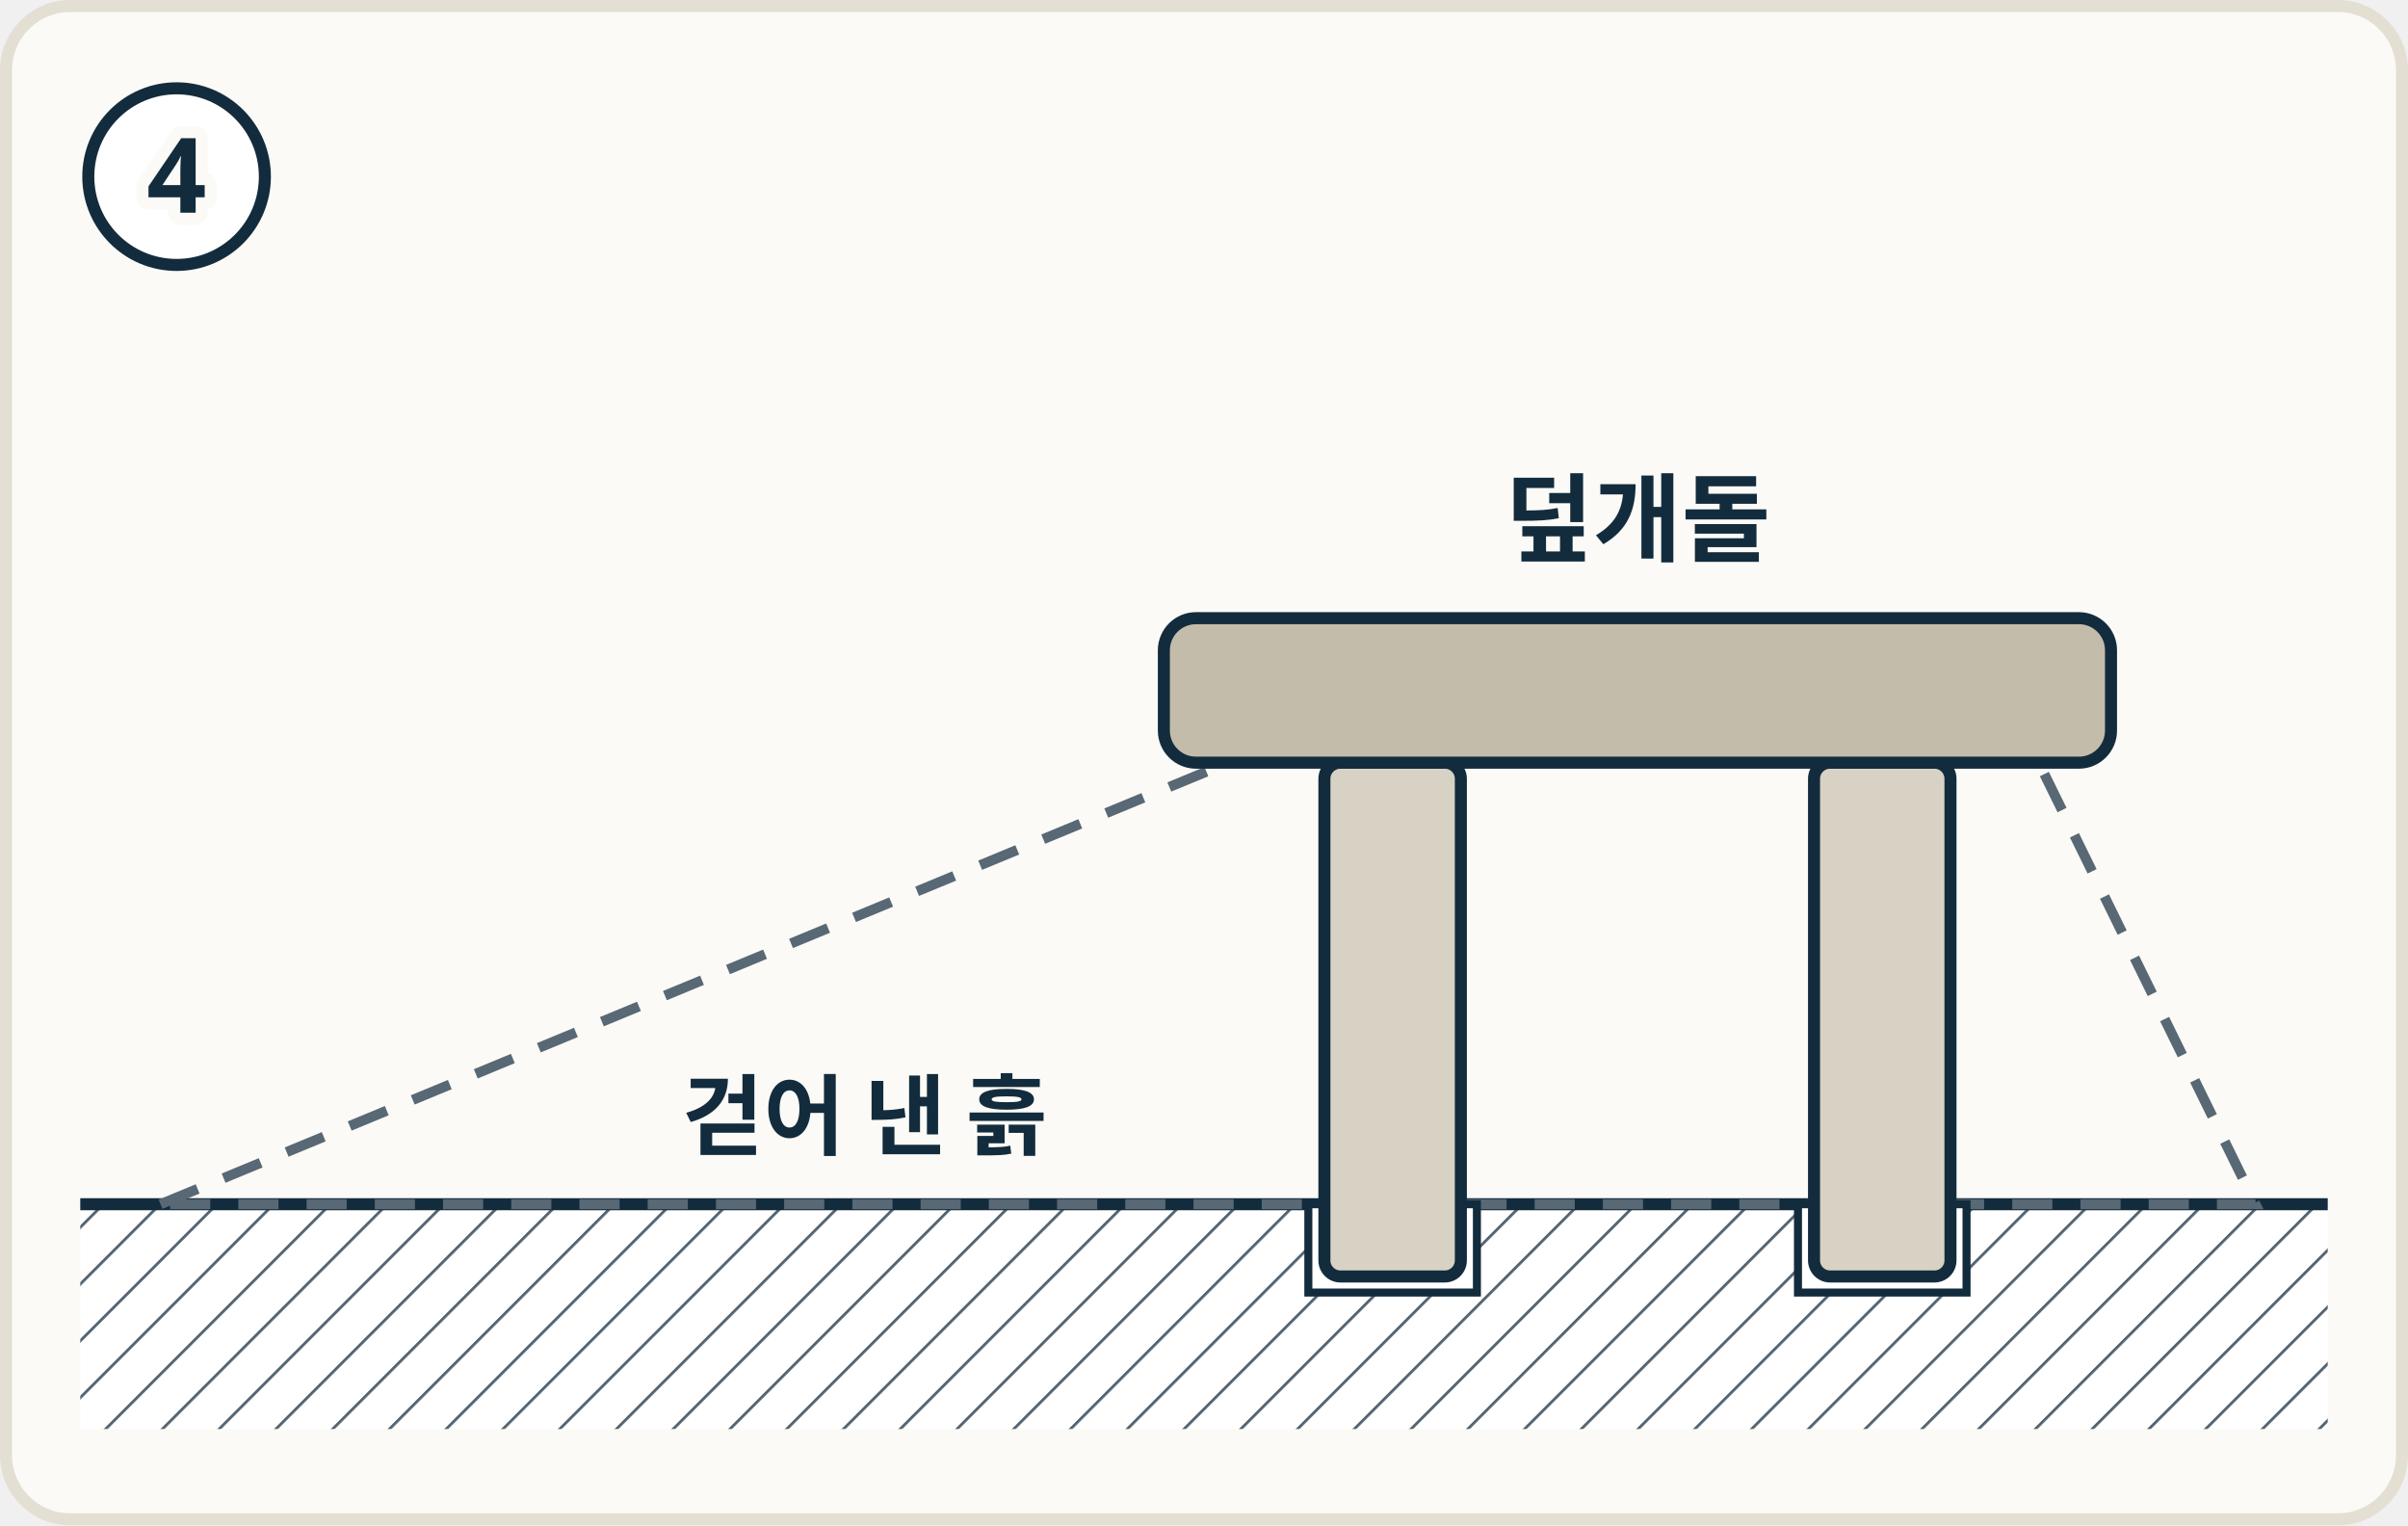
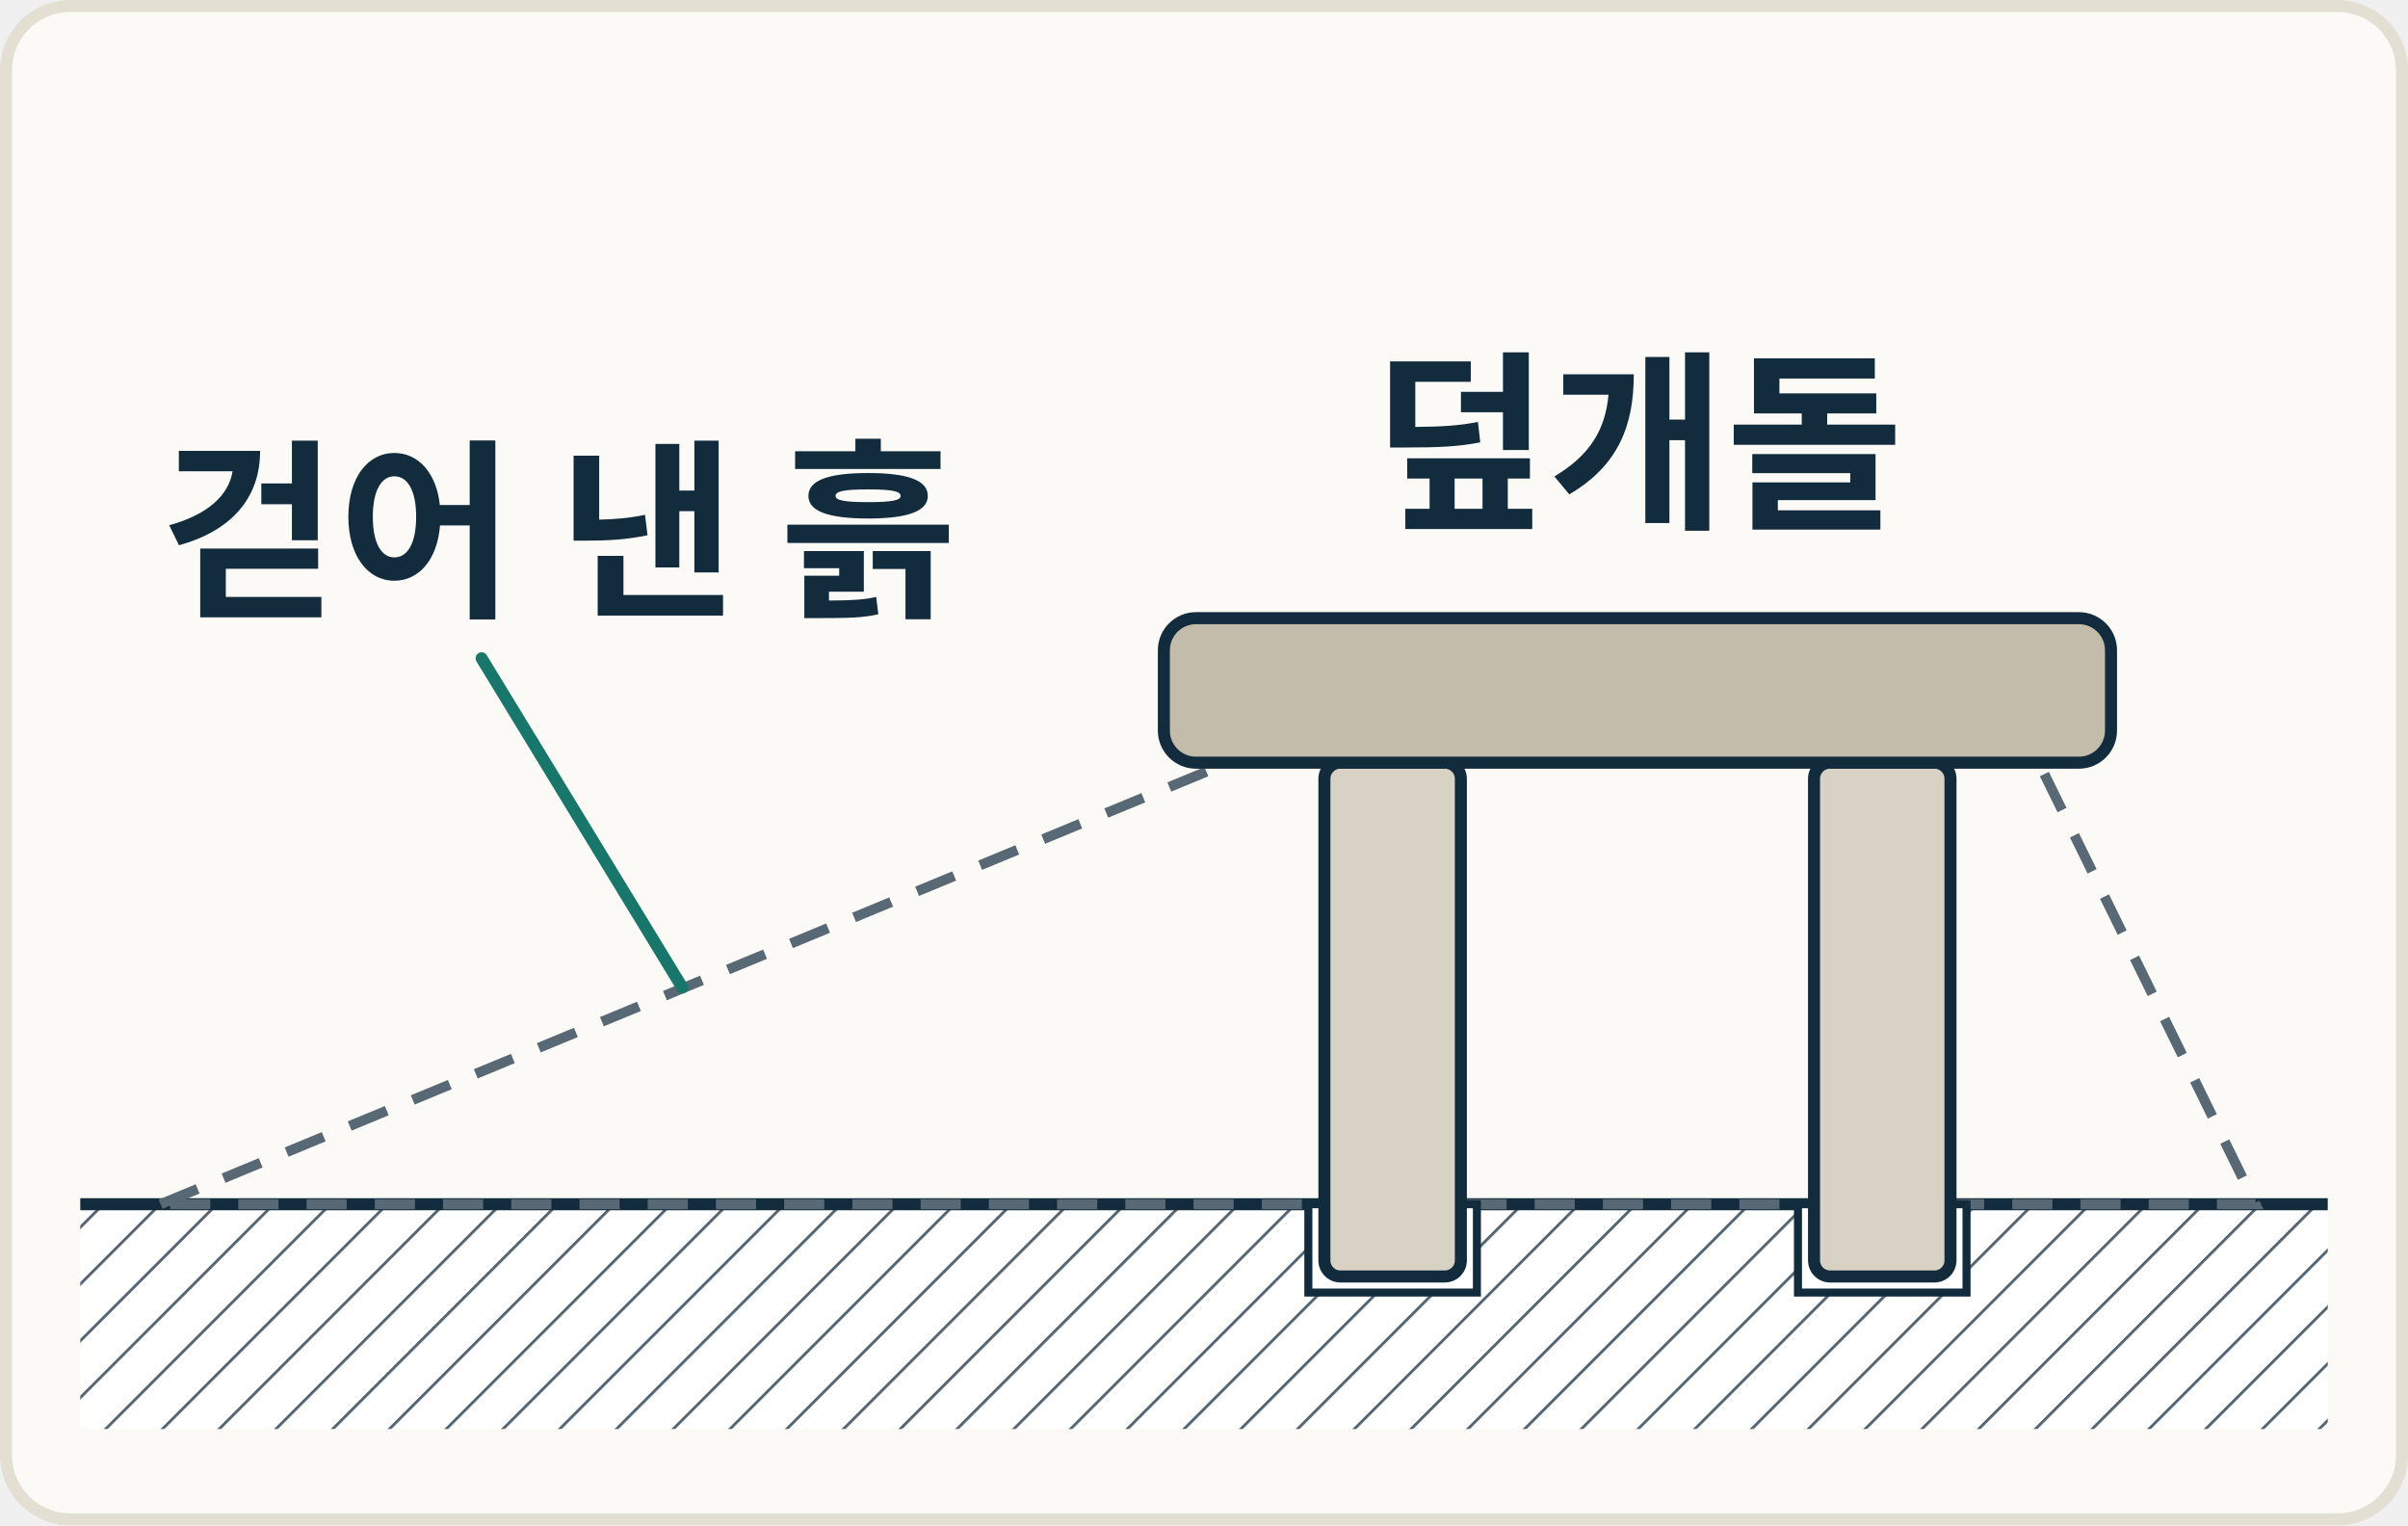
<svg xmlns="http://www.w3.org/2000/svg" viewBox="0 0 600 380" role="img" aria-labelledby="t">
  <defs>
    <pattern id="soil" width="12" height="12" patternUnits="userSpaceOnUse">
      <rect width="12" height="12" fill="#f3f0e8" />
      <circle cx="3" cy="3" r="1.6" fill="#586875" />
      <circle cx="9" cy="9" r="1.6" fill="#586875" />
    </pattern>
    <pattern id="earth" width="10" height="10" patternUnits="userSpaceOnUse" patternTransform="rotate(45)">
      <rect width="10" height="10" fill="#ffffff" />
      <line x1="0" y1="0" x2="0" y2="10" stroke="#586875" stroke-width="1.4" />
    </pattern>
    <marker id="ah" viewBox="0 0 10 10" refX="7" refY="5" markerWidth="5" markerHeight="5" orient="auto-start-reverse">
      <path d="M0,0 L10,5 L0,10 z" fill="#18766b" />
    </marker>
  </defs>
  <rect x="1.5" y="1.5" width="597" height="377" rx="16" fill="#fbfaf6" stroke="#e4dfd3" stroke-width="3" />
-   <circle cx="44" cy="44" r="22" fill="#ffffff" stroke="#132c3d" stroke-width="3" />
-   <text x="44" y="53" font-family="Pretendard, 'Noto Sans KR', sans-serif" font-size="26" font-weight="700" fill="#132c3d" text-anchor="middle" paint-order="stroke" stroke="#fbfaf6" stroke-width="6" stroke-linejoin="round">4</text>
  <rect x="20" y="300" width="560" height="56" fill="url(#earth)" />
  <line x1="20" y1="300" x2="580" y2="300" stroke="#132c3d" stroke-width="3" />
  <path d="M40,300 L306,190 L508,190 L562,300 Z" fill="none" stroke="#586875" stroke-width="2.5" stroke-dasharray="10 7" />
  <rect x="326" y="300" width="42" height="22" fill="#ffffff" stroke="#132c3d" stroke-width="2" />
  <rect x="448" y="300" width="42" height="22" fill="#ffffff" stroke="#132c3d" stroke-width="2" />
  <rect x="330" y="190" width="34" height="128" rx="4" fill="#d8d2c4" stroke="#132c3d" stroke-width="3" />
  <rect x="452" y="190" width="34" height="128" rx="4" fill="#d8d2c4" stroke="#132c3d" stroke-width="3" />
  <rect x="290" y="154" width="236" height="36" rx="8" fill="#c4bcaa" stroke="#132c3d" stroke-width="3" />
-   <text x="408" y="138" font-family="Pretendard, 'Noto Sans KR', sans-serif" font-size="24" font-weight="700" fill="#132c3d" text-anchor="middle" paint-order="stroke" stroke="#fbfaf6" stroke-width="6" stroke-linejoin="round">덮개돌</text>
-   <text x="170" y="286" font-family="Pretendard, 'Noto Sans KR', sans-serif" font-size="22" font-weight="700" fill="#132c3d" text-anchor="start" paint-order="stroke" stroke="#fbfaf6" stroke-width="6" stroke-linejoin="round">걷어 낸 흙</text>
+   <text x="408" y="128" font-family="Pretendard, 'Noto Sans KR', sans-serif" font-size="48" font-weight="700" fill="#132c3d" text-anchor="middle" paint-order="stroke" stroke="#fbfaf6" stroke-width="8" stroke-linejoin="round">덮개돌</text>
+   <text x="40" y="150" font-family="Pretendard, 'Noto Sans KR', sans-serif" font-size="48" font-weight="700" fill="#132c3d" text-anchor="start" paint-order="stroke" stroke="#fbfaf6" stroke-width="8" stroke-linejoin="round">걷어 낸 흙</text>
+   <line x1="120" y1="164" x2="170" y2="246" stroke="#18766b" stroke-width="3" stroke-linecap="round" />
</svg>
